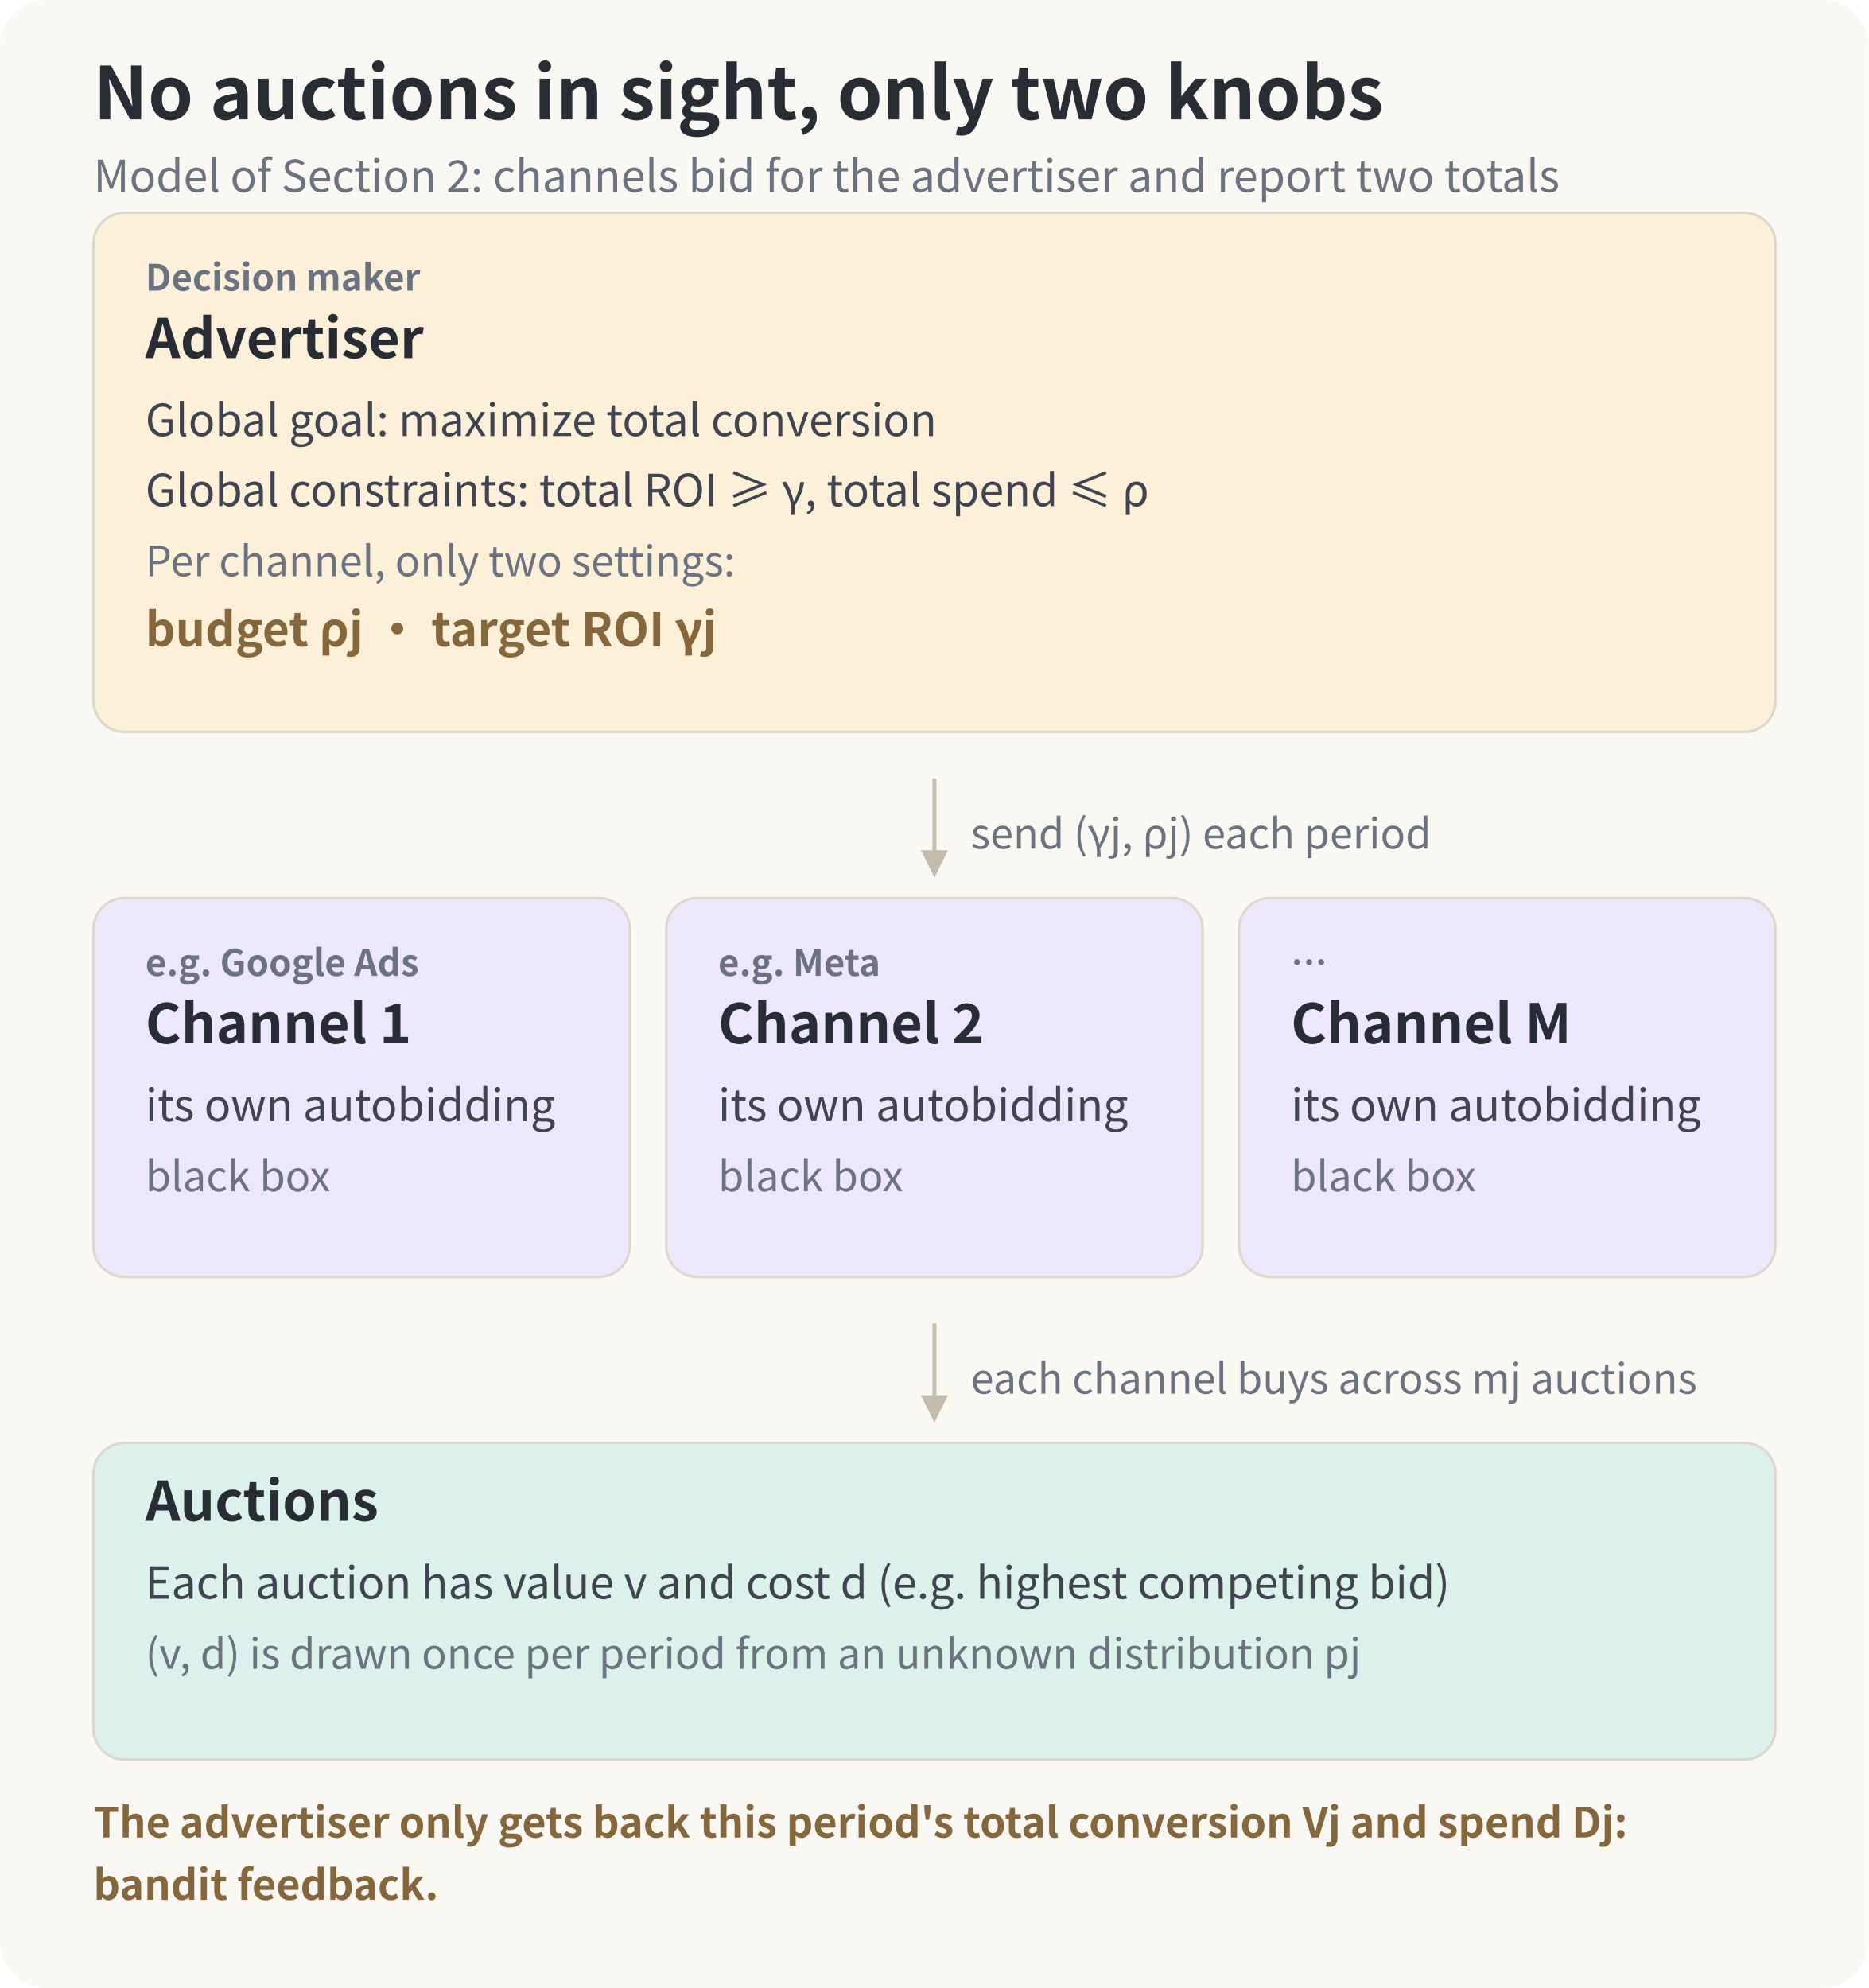
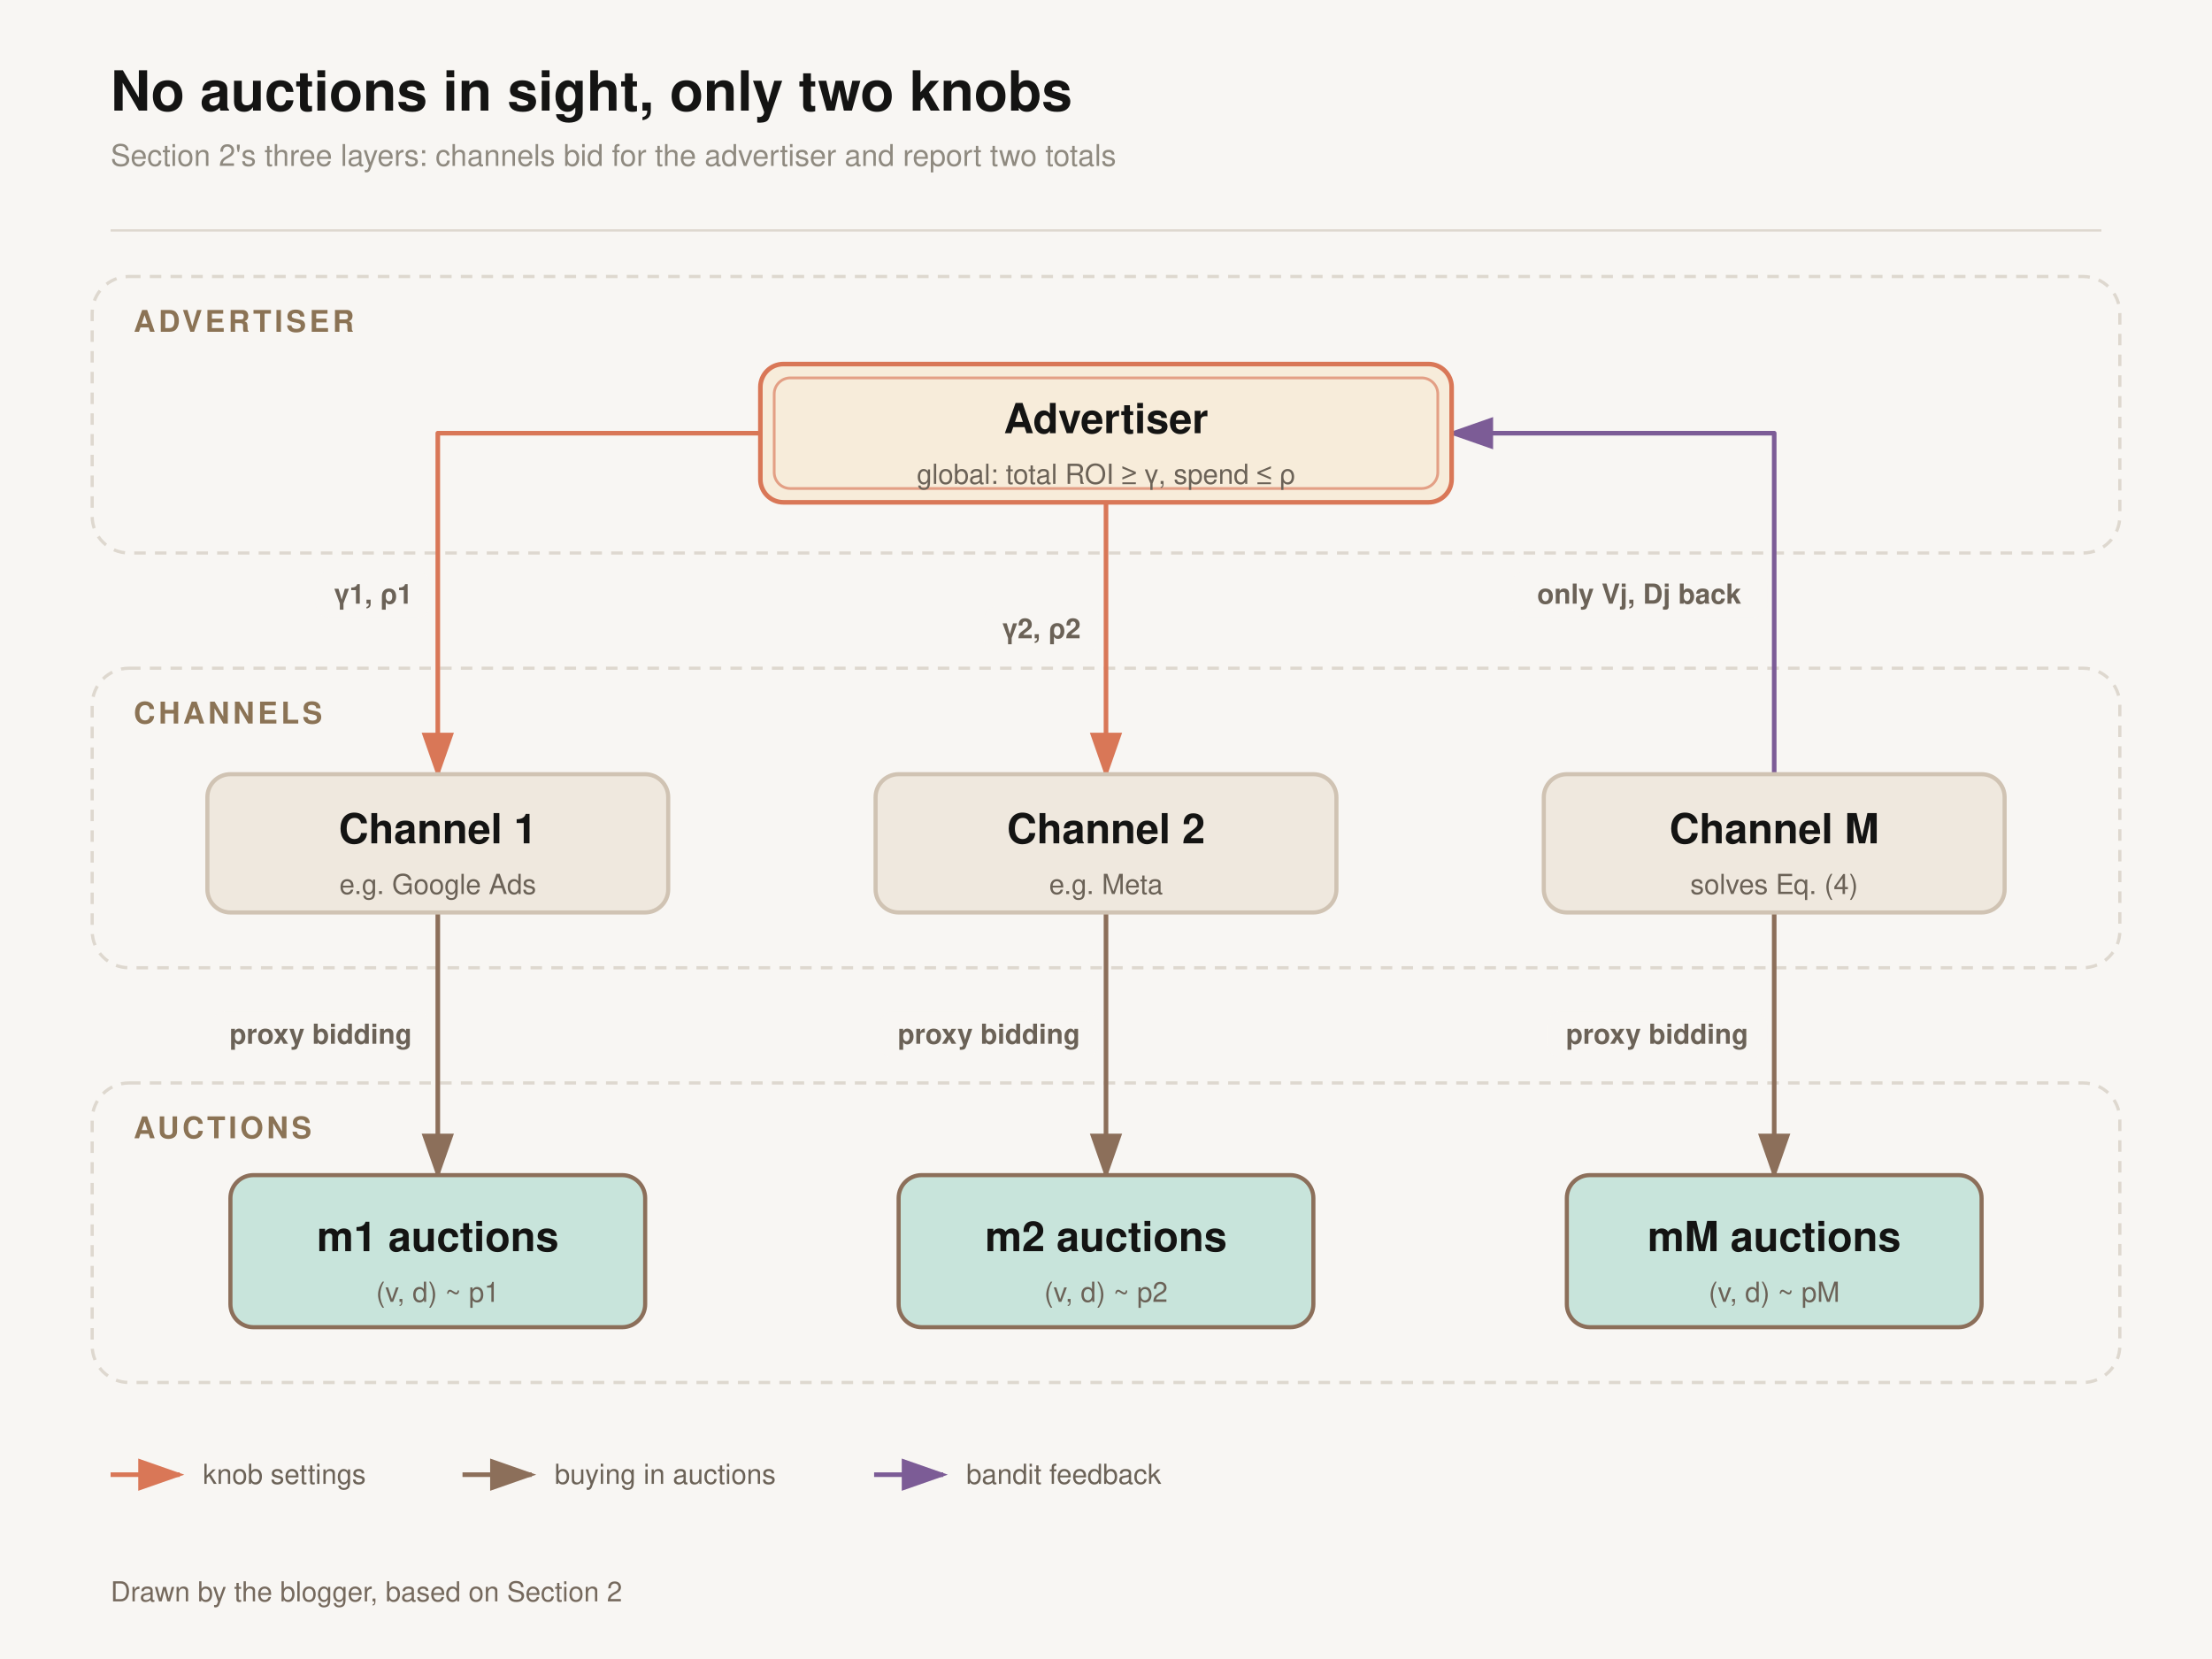
- <svg xmlns="http://www.w3.org/2000/svg" width="720" height="766" viewBox="0 0 720 766" role="img" aria-label="No auctions in sight, only two knobs">
+ <svg xmlns="http://www.w3.org/2000/svg" viewBox="0 0 960 720" width="960" height="720" data-generator="fireworks-tech-graph" data-schema-version="1" data-text-metrics="heuristic-v1" data-style-id="6" data-visual-theme="Claude Official" data-diagram-type="architecture" data-motion-scene="" data-semantic-profile="generic" data-semantic-valid="true" data-quality-profile="showcase" data-max-bends-per-edge="2" data-max-total-bends="8" data-max-route-stretch="1.35" data-max-bridged-crossings="0" data-min-node-gap="40.0" data-min-container-gutter="20.0" data-min-label-clearance="4.0" data-min-segment-length="16.0">
  <defs>
-     <marker id="ar" viewBox="0 0 10 10" refX="8" refY="5" markerWidth="7" markerHeight="7" orient="auto-start-reverse">
-       <path d="M0 0L10 5L0 10Z" fill="#c3bbab" />
+     <marker id="arrowA" markerWidth="10" markerHeight="7" refX="9" refY="3.5" orient="auto">
+       <polygon points="0 0, 10 3.5, 0 7" fill="#d97757" />
    </marker>
+     <marker id="arrowB" markerWidth="10" markerHeight="7" refX="9" refY="3.5" orient="auto">
+       <polygon points="0 0, 10 3.5, 0 7" fill="#7b8b5c" />
+     </marker>
+     <marker id="arrowC" markerWidth="10" markerHeight="7" refX="9" refY="3.5" orient="auto">
+       <polygon points="0 0, 10 3.5, 0 7" fill="#8c6f5a" />
+     </marker>
+     <marker id="arrowE" markerWidth="10" markerHeight="7" refX="9" refY="3.5" orient="auto">
+       <polygon points="0 0, 10 3.5, 0 7" fill="#b45309" />
+     </marker>
+     <marker id="arrowF" markerWidth="10" markerHeight="7" refX="9" refY="3.5" orient="auto">
+       <polygon points="0 0, 10 3.5, 0 7" fill="#9a6fb0" />
+     </marker>
+     <marker id="arrowG" markerWidth="10" markerHeight="7" refX="9" refY="3.5" orient="auto">
+       <polygon points="0 0, 10 3.5, 0 7" fill="#7c5c96" />
+     </marker>
+     <marker id="arrowH" markerWidth="10" markerHeight="7" refX="9" refY="3.5" orient="auto">
+       <polygon points="0 0, 10 3.5, 0 7" fill="#8f8a80" />
+     </marker>
+     <style>
+     text { font-family: 'Helvetica Neue', Helvetica, Arial, 'PingFang SC', 'Noto Sans CJK SC', 'Microsoft YaHei', 'Microsoft JhengHei', 'SimHei', sans-serif; }
+     .title { font-size: 24px; font-weight: 700; fill: #141413; }
+     .subtitle { font-size: 13px; font-weight: 500; fill: #8f8a80; }
+     .section { font-size: 13px; font-weight: 700; fill: #8b7355; letter-spacing: 1.4px; }
+     .section-sub { font-size: 12px; font-weight: 500; fill: #75695d; }
+     .node-title { font-weight: 700; fill: #141413; }
+     .node-sub { font-weight: 500; fill: #6b6257; }
+     .node-type { font-size: 11px; font-weight: 700; fill: #75695d; letter-spacing: 0.08em; }
+     .arrow-label { font-size: 12px; font-weight: 600; fill: #6b6257; }
+     .legend { font-size: 12px; font-weight: 500; fill: #6b6257; }
+     .footnote { font-size: 12px; font-weight: 500; fill: #75695d; }
+     .metric-label { font-size: 8.5px; font-weight: 700; fill: #75695d; text-transform: uppercase; }
+     .metric-value { font-size: 9.5px; font-weight: 700; fill: #141413; }
+     </style>
  </defs>
-   <g font-family="PingFang SC, Noto Sans CJK SC, Hiragino Sans GB, sans-serif">
-     <rect width="720" height="766" rx="18" fill="#faf8f3" />
-     <text x="36" y="46" fill="#282c35" font-size="28" font-weight="600" text-anchor="start">No auctions in sight, only two knobs</text>
-     <text x="36" y="74" fill="#6b7280" font-size="17" font-weight="400" text-anchor="start">Model of Section 2: channels bid for the advertiser and report two totals</text>
-     <rect x="36" y="82" width="648.0" height="200" rx="12" fill="#fdf0d9" stroke="#ded8cc" stroke-width="1" />
-     <text x="56" y="112" fill="#6b7280" font-size="14" font-weight="600" text-anchor="start">Decision maker</text>
-     <text x="56" y="138" fill="#282c35" font-size="21" font-weight="600" text-anchor="start">Advertiser</text>
-     <text x="56" y="168" fill="#3f4450" font-size="17" font-weight="400" text-anchor="start">Global goal: maximize total conversion</text>
-     <text x="56" y="195" fill="#3f4450" font-size="17" font-weight="400" text-anchor="start">Global constraints: total ROI ≥ γ, total spend ≤ ρ</text>
-     <text x="56" y="222" fill="#6b7280" font-size="16" font-weight="400" text-anchor="start">Per channel, only two settings:</text>
-     <text x="56" y="249" fill="#86663b" font-size="18" font-weight="600" text-anchor="start">budget ρj  ·  target ROI γj</text>
-     <path d="M360.0 300V336" fill="none" stroke="#c3bbab" stroke-width="1.5" marker-end="url(#ar)" />
-     <text x="374.0" y="327.0" fill="#6b7280" font-size="16" font-weight="400" text-anchor="start">send (γj, ρj) each period</text>
-     <rect x="36" y="346" width="206.667" height="146" rx="12" fill="#ece7fb" stroke="#ded8cc" stroke-width="1" />
-     <text x="56" y="376" fill="#6b7280" font-size="14" font-weight="600" text-anchor="start">e.g. Google Ads</text>
-     <text x="56" y="402" fill="#282c35" font-size="21" font-weight="600" text-anchor="start">Channel 1</text>
-     <text x="56" y="432" fill="#3f4450" font-size="17" font-weight="400" text-anchor="start">its own autobidding</text>
-     <text x="56" y="459" fill="#6b7280" font-size="16" font-weight="400" text-anchor="start">black box</text>
-     <rect x="256.667" y="346" width="206.667" height="146" rx="12" fill="#ece7fb" stroke="#ded8cc" stroke-width="1" />
-     <text x="276.667" y="376" fill="#6b7280" font-size="14" font-weight="600" text-anchor="start">e.g. Meta</text>
-     <text x="276.667" y="402" fill="#282c35" font-size="21" font-weight="600" text-anchor="start">Channel 2</text>
-     <text x="276.667" y="432" fill="#3f4450" font-size="17" font-weight="400" text-anchor="start">its own autobidding</text>
-     <text x="276.667" y="459" fill="#6b7280" font-size="16" font-weight="400" text-anchor="start">black box</text>
-     <rect x="477.333" y="346" width="206.667" height="146" rx="12" fill="#ece7fb" stroke="#ded8cc" stroke-width="1" />
-     <text x="497.333" y="376" fill="#6b7280" font-size="14" font-weight="600" text-anchor="start">…</text>
-     <text x="497.333" y="402" fill="#282c35" font-size="21" font-weight="600" text-anchor="start">Channel M</text>
-     <text x="497.333" y="432" fill="#3f4450" font-size="17" font-weight="400" text-anchor="start">its own autobidding</text>
-     <text x="497.333" y="459" fill="#6b7280" font-size="16" font-weight="400" text-anchor="start">black box</text>
-     <path d="M360.0 510V546" fill="none" stroke="#c3bbab" stroke-width="1.5" marker-end="url(#ar)" />
-     <text x="374.0" y="537.0" fill="#6b7280" font-size="16" font-weight="400" text-anchor="start">each channel buys across mj auctions</text>
-     <rect x="36" y="556" width="648.0" height="122" rx="12" fill="#dcf1ec" stroke="#ded8cc" stroke-width="1" />
-     <text x="56" y="586" fill="#282c35" font-size="21" font-weight="600" text-anchor="start">Auctions</text>
-     <text x="56" y="616" fill="#3f4450" font-size="17" font-weight="400" text-anchor="start">Each auction has value v and cost d (e.g. highest competing bid)</text>
-     <text x="56" y="643" fill="#6b7280" font-size="16" font-weight="400" text-anchor="start">(v, d) is drawn once per period from an unknown distribution pj</text>
-     <text x="36" y="708" fill="#86663b" font-size="16" font-weight="600" text-anchor="start">The advertiser only gets back this period's total conversion Vj and spend Dj:</text>
-     <text x="36" y="732" fill="#86663b" font-size="16" font-weight="600" text-anchor="start">bandit feedback.</text>
+   <rect data-graph-role="background" width="960.0" height="720.0" fill="#f8f6f3" />
+   <text x="48.0" y="48" text-anchor="start" class="title">No auctions in sight, only two knobs</text>
+   <text x="48.0" y="72" text-anchor="start" class="subtitle">Section 2's three layers: channels bid for the advertiser and report two totals</text>
+   <line x1="48" y1="100" x2="912.0" y2="100" stroke="#ded8cf" stroke-width="1" />
+   <g id="adv" data-graph-role="container" data-container-id="adv" data-semantic-role="boundary" data-graph-bounds="40,120,920,240">
+     <rect data-graph-role="container" x="40.0" y="120.0" width="880.0" height="120.0" rx="16.0" fill="none" stroke="#ded8cf" stroke-width="1.4" stroke-dasharray="5 4" />
+     <text x="58.0" y="144.0" class="section">ADVERTISER</text>
+     <rect id="adv-header" data-graph-role="reserved" data-reserved-kind="container-header" x="48" y="126" width="102.02" height="30" fill="none" stroke="none" />
+   </g>
+   <g id="ch" data-graph-role="container" data-container-id="ch" data-semantic-role="boundary" data-graph-bounds="40,290,920,420">
+     <rect data-graph-role="container" x="40.0" y="290.0" width="880.0" height="130.0" rx="16.0" fill="none" stroke="#ded8cf" stroke-width="1.4" stroke-dasharray="5 4" />
+     <text x="58.0" y="314.0" class="section">CHANNELS</text>
+     <rect id="ch-header" data-graph-role="reserved" data-reserved-kind="container-header" x="48" y="296" width="90.32" height="30" fill="none" stroke="none" />
+   </g>
+   <g id="auc" data-graph-role="container" data-container-id="auc" data-semantic-role="boundary" data-graph-bounds="40,470,920,600">
+     <rect data-graph-role="container" x="40.0" y="470.0" width="880.0" height="130.0" rx="16.0" fill="none" stroke="#ded8cf" stroke-width="1.4" stroke-dasharray="5 4" />
+     <text x="58.0" y="494.0" class="section">AUCTIONS</text>
+     <rect id="auc-header" data-graph-role="reserved" data-reserved-kind="container-header" x="48" y="476" width="86.94" height="30" fill="none" stroke="none" />
+   </g>
+   <path id="back" data-graph-role="edge" data-edge-id="back" data-source="cm" data-target="advertiser" data-edge-kind="flow" data-topic-id="" data-flow="feedback" data-motion-role="" data-motion-stage="" data-motion-order="" data-protocol="" data-via="" data-critical-path-id="" data-critical-hop="" data-critical-hops="" data-critical="false" data-bends="1" data-route-stretch="1.0" data-bridges="" d="M 770,336 L 770,188 L 630,188" fill="none" stroke="#7c5c96" stroke-width="2.0" stroke-linecap="round" stroke-linejoin="round" marker-end="url(#arrowG)" />
+   <path id="set1" data-graph-role="edge" data-edge-id="set1" data-source="advertiser" data-target="c1" data-edge-kind="flow" data-topic-id="" data-flow="control" data-motion-role="" data-motion-stage="" data-motion-order="" data-protocol="" data-via="" data-critical-path-id="" data-critical-hop="" data-critical-hops="" data-critical="false" data-bends="1" data-route-stretch="1.0" data-bridges="" d="M 330,188 L 190,188 L 190,336" fill="none" stroke="#d97757" stroke-width="2.0" stroke-linecap="round" stroke-linejoin="round" marker-end="url(#arrowA)" />
+   <path id="set2" data-graph-role="edge" data-edge-id="set2" data-source="advertiser" data-target="c2" data-edge-kind="flow" data-topic-id="" data-flow="control" data-motion-role="" data-motion-stage="" data-motion-order="" data-protocol="" data-via="" data-critical-path-id="" data-critical-hop="" data-critical-hops="" data-critical="false" data-bends="0" data-route-stretch="1.0" data-bridges="" d="M 480,218 L 480,336" fill="none" stroke="#d97757" stroke-width="2.0" stroke-linecap="round" stroke-linejoin="round" marker-end="url(#arrowA)" />
+   <path id="bid1" data-graph-role="edge" data-edge-id="bid1" data-source="c1" data-target="a1" data-edge-kind="flow" data-topic-id="" data-flow="read" data-motion-role="" data-motion-stage="" data-motion-order="" data-protocol="" data-via="" data-critical-path-id="" data-critical-hop="" data-critical-hops="" data-critical="false" data-bends="0" data-route-stretch="1.0" data-bridges="" d="M 190,396 L 190,510" fill="none" stroke="#8c6f5a" stroke-width="2.0" stroke-linecap="round" stroke-linejoin="round" marker-end="url(#arrowC)" />
+   <path id="bid2" data-graph-role="edge" data-edge-id="bid2" data-source="c2" data-target="a2" data-edge-kind="flow" data-topic-id="" data-flow="read" data-motion-role="" data-motion-stage="" data-motion-order="" data-protocol="" data-via="" data-critical-path-id="" data-critical-hop="" data-critical-hops="" data-critical="false" data-bends="0" data-route-stretch="1.0" data-bridges="" d="M 480,396 L 480,510" fill="none" stroke="#8c6f5a" stroke-width="2.0" stroke-linecap="round" stroke-linejoin="round" marker-end="url(#arrowC)" />
+   <path id="bidm" data-graph-role="edge" data-edge-id="bidm" data-source="cm" data-target="am" data-edge-kind="flow" data-topic-id="" data-flow="read" data-motion-role="" data-motion-stage="" data-motion-order="" data-protocol="" data-via="" data-critical-path-id="" data-critical-hop="" data-critical-hops="" data-critical="false" data-bends="0" data-route-stretch="1.0" data-bridges="" d="M 770,396 L 770,510" fill="none" stroke="#8c6f5a" stroke-width="2.0" stroke-linecap="round" stroke-linejoin="round" marker-end="url(#arrowC)" />
+   <g id="node-advertiser" data-graph-role="node" data-node-id="advertiser" data-semantic-role="double_rect" data-motion-role="" data-motion-stage="" data-motion-order="" data-parent="" data-deployment-id="" data-topic-id="" data-span-id="" data-station-order="" data-status="" data-start-ms="" data-duration-ms="" data-parent-span="" data-graph-bounds="330,158,630,218">
+     <rect x="330.0" y="158.0" width="300.0" height="60.0" rx="10.0" fill="#f7ecda" stroke="#d97757" stroke-width="2.0" />
+     <rect x="336.0" y="164.0" width="288.0" height="48.0" rx="7.0" fill="none" stroke="#d97757" stroke-width="1.2" opacity="0.65" />
+     <text data-text-role="title" data-full-text="Advertiser" data-text-max-width="268.0" x="480.0" y="188.0" text-anchor="middle" class="node-title" font-size="18">Advertiser</text>
+     <text data-text-role="subtitle" data-full-text="global: total ROI ≥ γ, spend ≤ ρ" data-text-max-width="268.0" x="480.0" y="210.0" text-anchor="middle" class="node-sub" font-size="12">global: total ROI ≥ γ, spend ≤ ρ</text>
+   </g>
+   <g id="node-c1" data-graph-role="node" data-node-id="c1" data-semantic-role="rect" data-motion-role="" data-motion-stage="" data-motion-order="" data-parent="" data-deployment-id="" data-topic-id="" data-span-id="" data-station-order="" data-status="" data-start-ms="" data-duration-ms="" data-parent-span="" data-graph-bounds="90,336,290,396">
+     <rect x="90.0" y="336.0" width="200.0" height="60.0" rx="10.0" fill="#efe8de" stroke="#d0c3b3" stroke-width="1.8" />
+     <text data-text-role="title" data-full-text="Channel 1" data-text-max-width="176.0" x="190.0" y="366.0" text-anchor="middle" class="node-title" font-size="18">Channel 1</text>
+     <text data-text-role="subtitle" data-full-text="e.g. Google Ads" data-text-max-width="176.0" x="190.0" y="388.0" text-anchor="middle" class="node-sub" font-size="12">e.g. Google Ads</text>
+   </g>
+   <g id="node-c2" data-graph-role="node" data-node-id="c2" data-semantic-role="rect" data-motion-role="" data-motion-stage="" data-motion-order="" data-parent="" data-deployment-id="" data-topic-id="" data-span-id="" data-station-order="" data-status="" data-start-ms="" data-duration-ms="" data-parent-span="" data-graph-bounds="380,336,580,396">
+     <rect x="380.0" y="336.0" width="200.0" height="60.0" rx="10.0" fill="#efe8de" stroke="#d0c3b3" stroke-width="1.8" />
+     <text data-text-role="title" data-full-text="Channel 2" data-text-max-width="176.0" x="480.0" y="366.0" text-anchor="middle" class="node-title" font-size="18">Channel 2</text>
+     <text data-text-role="subtitle" data-full-text="e.g. Meta" data-text-max-width="176.0" x="480.0" y="388.0" text-anchor="middle" class="node-sub" font-size="12">e.g. Meta</text>
+   </g>
+   <g id="node-cm" data-graph-role="node" data-node-id="cm" data-semantic-role="rect" data-motion-role="" data-motion-stage="" data-motion-order="" data-parent="" data-deployment-id="" data-topic-id="" data-span-id="" data-station-order="" data-status="" data-start-ms="" data-duration-ms="" data-parent-span="" data-graph-bounds="670,336,870,396">
+     <rect x="670.0" y="336.0" width="200.0" height="60.0" rx="10.0" fill="#efe8de" stroke="#d0c3b3" stroke-width="1.8" />
+     <text data-text-role="title" data-full-text="Channel M" data-text-max-width="176.0" x="770.0" y="366.0" text-anchor="middle" class="node-title" font-size="18">Channel M</text>
+     <text data-text-role="subtitle" data-full-text="solves Eq. (4)" data-text-max-width="176.0" x="770.0" y="388.0" text-anchor="middle" class="node-sub" font-size="12">solves Eq. (4)</text>
+   </g>
+   <g id="node-a1" data-graph-role="node" data-node-id="a1" data-semantic-role="rect" data-motion-role="" data-motion-stage="" data-motion-order="" data-parent="" data-deployment-id="" data-topic-id="" data-span-id="" data-station-order="" data-status="" data-start-ms="" data-duration-ms="" data-parent-span="" data-graph-bounds="100,510,280,576">
+     <rect x="100.0" y="510.0" width="180.0" height="66.0" rx="10.0" fill="#c8e4db" stroke="#8c6f5a" stroke-width="1.8" />
+     <text data-text-role="title" data-full-text="m1 auctions" data-text-max-width="156.0" x="190.0" y="543.0" text-anchor="middle" class="node-title" font-size="18">m1 auctions</text>
+     <text data-text-role="subtitle" data-full-text="(v, d) ~ p1" data-text-max-width="156.0" x="190.0" y="565.0" text-anchor="middle" class="node-sub" font-size="12">(v, d) ~ p1</text>
+   </g>
+   <g id="node-a2" data-graph-role="node" data-node-id="a2" data-semantic-role="rect" data-motion-role="" data-motion-stage="" data-motion-order="" data-parent="" data-deployment-id="" data-topic-id="" data-span-id="" data-station-order="" data-status="" data-start-ms="" data-duration-ms="" data-parent-span="" data-graph-bounds="390,510,570,576">
+     <rect x="390.0" y="510.0" width="180.0" height="66.0" rx="10.0" fill="#c8e4db" stroke="#8c6f5a" stroke-width="1.8" />
+     <text data-text-role="title" data-full-text="m2 auctions" data-text-max-width="156.0" x="480.0" y="543.0" text-anchor="middle" class="node-title" font-size="18">m2 auctions</text>
+     <text data-text-role="subtitle" data-full-text="(v, d) ~ p2" data-text-max-width="156.0" x="480.0" y="565.0" text-anchor="middle" class="node-sub" font-size="12">(v, d) ~ p2</text>
+   </g>
+   <g id="node-am" data-graph-role="node" data-node-id="am" data-semantic-role="rect" data-motion-role="" data-motion-stage="" data-motion-order="" data-parent="" data-deployment-id="" data-topic-id="" data-span-id="" data-station-order="" data-status="" data-start-ms="" data-duration-ms="" data-parent-span="" data-graph-bounds="680,510,860,576">
+     <rect x="680.0" y="510.0" width="180.0" height="66.0" rx="10.0" fill="#c8e4db" stroke="#8c6f5a" stroke-width="1.8" />
+     <text data-text-role="title" data-full-text="mM auctions" data-text-max-width="156.0" x="770.0" y="543.0" text-anchor="middle" class="node-title" font-size="18">mM auctions</text>
+     <text data-text-role="subtitle" data-full-text="(v, d) ~ pM" data-text-max-width="156.0" x="770.0" y="565.0" text-anchor="middle" class="node-sub" font-size="12">(v, d) ~ pM</text>
+   </g>
+   <g id="set1-label" data-graph-role="label" data-owner="set1" data-graph-bounds="137,248,187,268">
+     <rect x="137.0" y="248.0" width="50.0" height="20" rx="6" fill="#f8f6f3" opacity="0.96" />
+     <text x="162.0" y="262.0" text-anchor="middle" class="arrow-label">γ1, ρ1</text>
+   </g>
+   <g id="set2-label" data-graph-role="label" data-owner="set2" data-graph-bounds="427,263,477,283">
+     <rect x="427.0" y="263.0" width="50.0" height="20" rx="6" fill="#f8f6f3" opacity="0.96" />
+     <text x="452.0" y="277.0" text-anchor="middle" class="arrow-label">γ2, ρ2</text>
+   </g>
+   <g id="back-label" data-graph-role="label" data-owner="back" data-graph-bounds="655.8,248,767,268">
+     <rect x="655.8" y="248.0" width="111.2" height="20" rx="6" fill="#f8f6f3" opacity="0.96" />
+     <text x="711.4" y="262.0" text-anchor="middle" class="arrow-label">only Vj, Dj back</text>
+   </g>
+   <g id="bid1-label" data-graph-role="label" data-owner="bid1" data-graph-bounds="91.4,439,187,459">
+     <rect x="91.4" y="439.0" width="95.6" height="20" rx="6" fill="#f8f6f3" opacity="0.96" />
+     <text x="139.2" y="453.0" text-anchor="middle" class="arrow-label">proxy bidding</text>
+   </g>
+   <g id="bid2-label" data-graph-role="label" data-owner="bid2" data-graph-bounds="381.4,439,477,459">
+     <rect x="381.4" y="439.0" width="95.6" height="20" rx="6" fill="#f8f6f3" opacity="0.96" />
+     <text x="429.2" y="453.0" text-anchor="middle" class="arrow-label">proxy bidding</text>
+   </g>
+   <g id="bidm-label" data-graph-role="label" data-owner="bidm" data-graph-bounds="671.4,439,767,459">
+     <rect x="671.4" y="439.0" width="95.6" height="20" rx="6" fill="#f8f6f3" opacity="0.96" />
+     <text x="719.2" y="453.0" text-anchor="middle" class="arrow-label">proxy bidding</text>
+   </g>
+   <g id="legend" data-graph-role="legend">
+     <rect id="legend-zone" data-graph-role="reserved" data-reserved-kind="legend" x="38" y="626" width="500" height="46" rx="10" fill="none" stroke="none" />
+     <line data-graph-role="decoration" x1="48.0" y1="640.0" x2="78.0" y2="640.0" stroke="#d97757" stroke-width="2.0" marker-end="url(#arrowA)" />
+     <text data-graph-role="decoration" x="88.0" y="644.0" class="legend">knob settings</text>
+     <line data-graph-role="decoration" x1="200.72" y1="640.0" x2="230.72" y2="640.0" stroke="#8c6f5a" stroke-width="2.0" marker-end="url(#arrowC)" />
+     <text data-graph-role="decoration" x="240.72" y="644.0" class="legend">buying in auctions</text>
+     <line data-graph-role="decoration" x1="379.36" y1="640.0" x2="409.36" y2="640.0" stroke="#7c5c96" stroke-width="2.0" marker-end="url(#arrowG)" />
+     <text data-graph-role="decoration" x="419.36" y="644.0" class="legend">bandit feedback</text>
+   </g>
+   <g id="footer" data-graph-role="reserved" data-graph-bounds="48,683,328,699">
+     <text x="48.0" y="695.0" class="footnote">Drawn by the blogger, based on Section 2</text>
  </g>
</svg>
